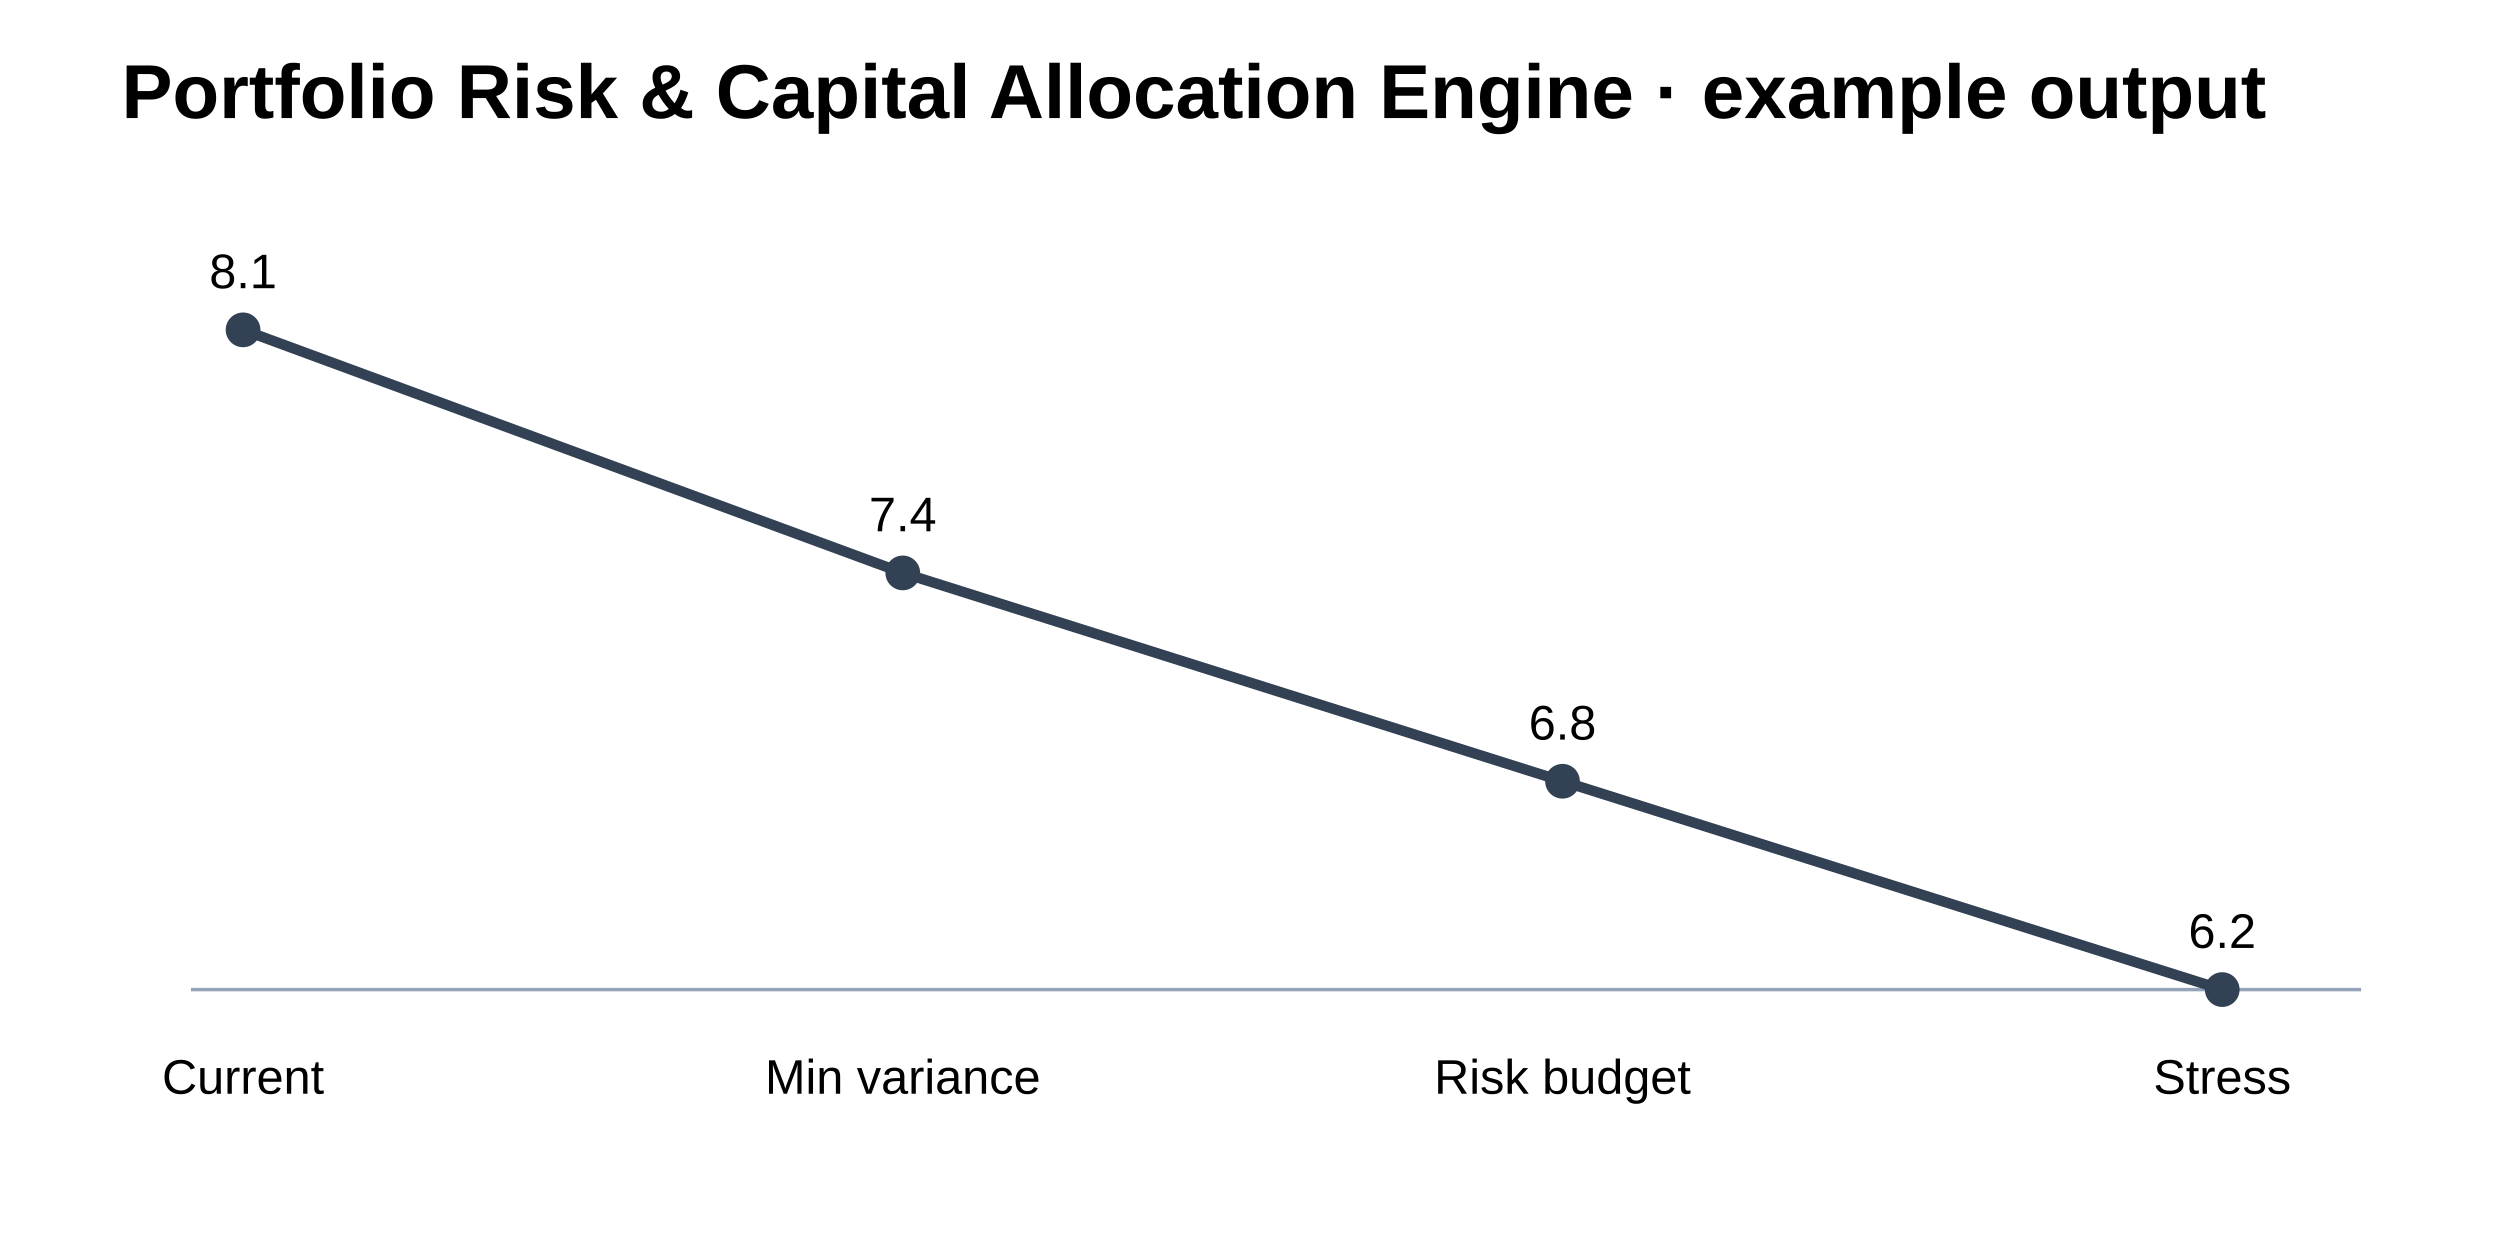
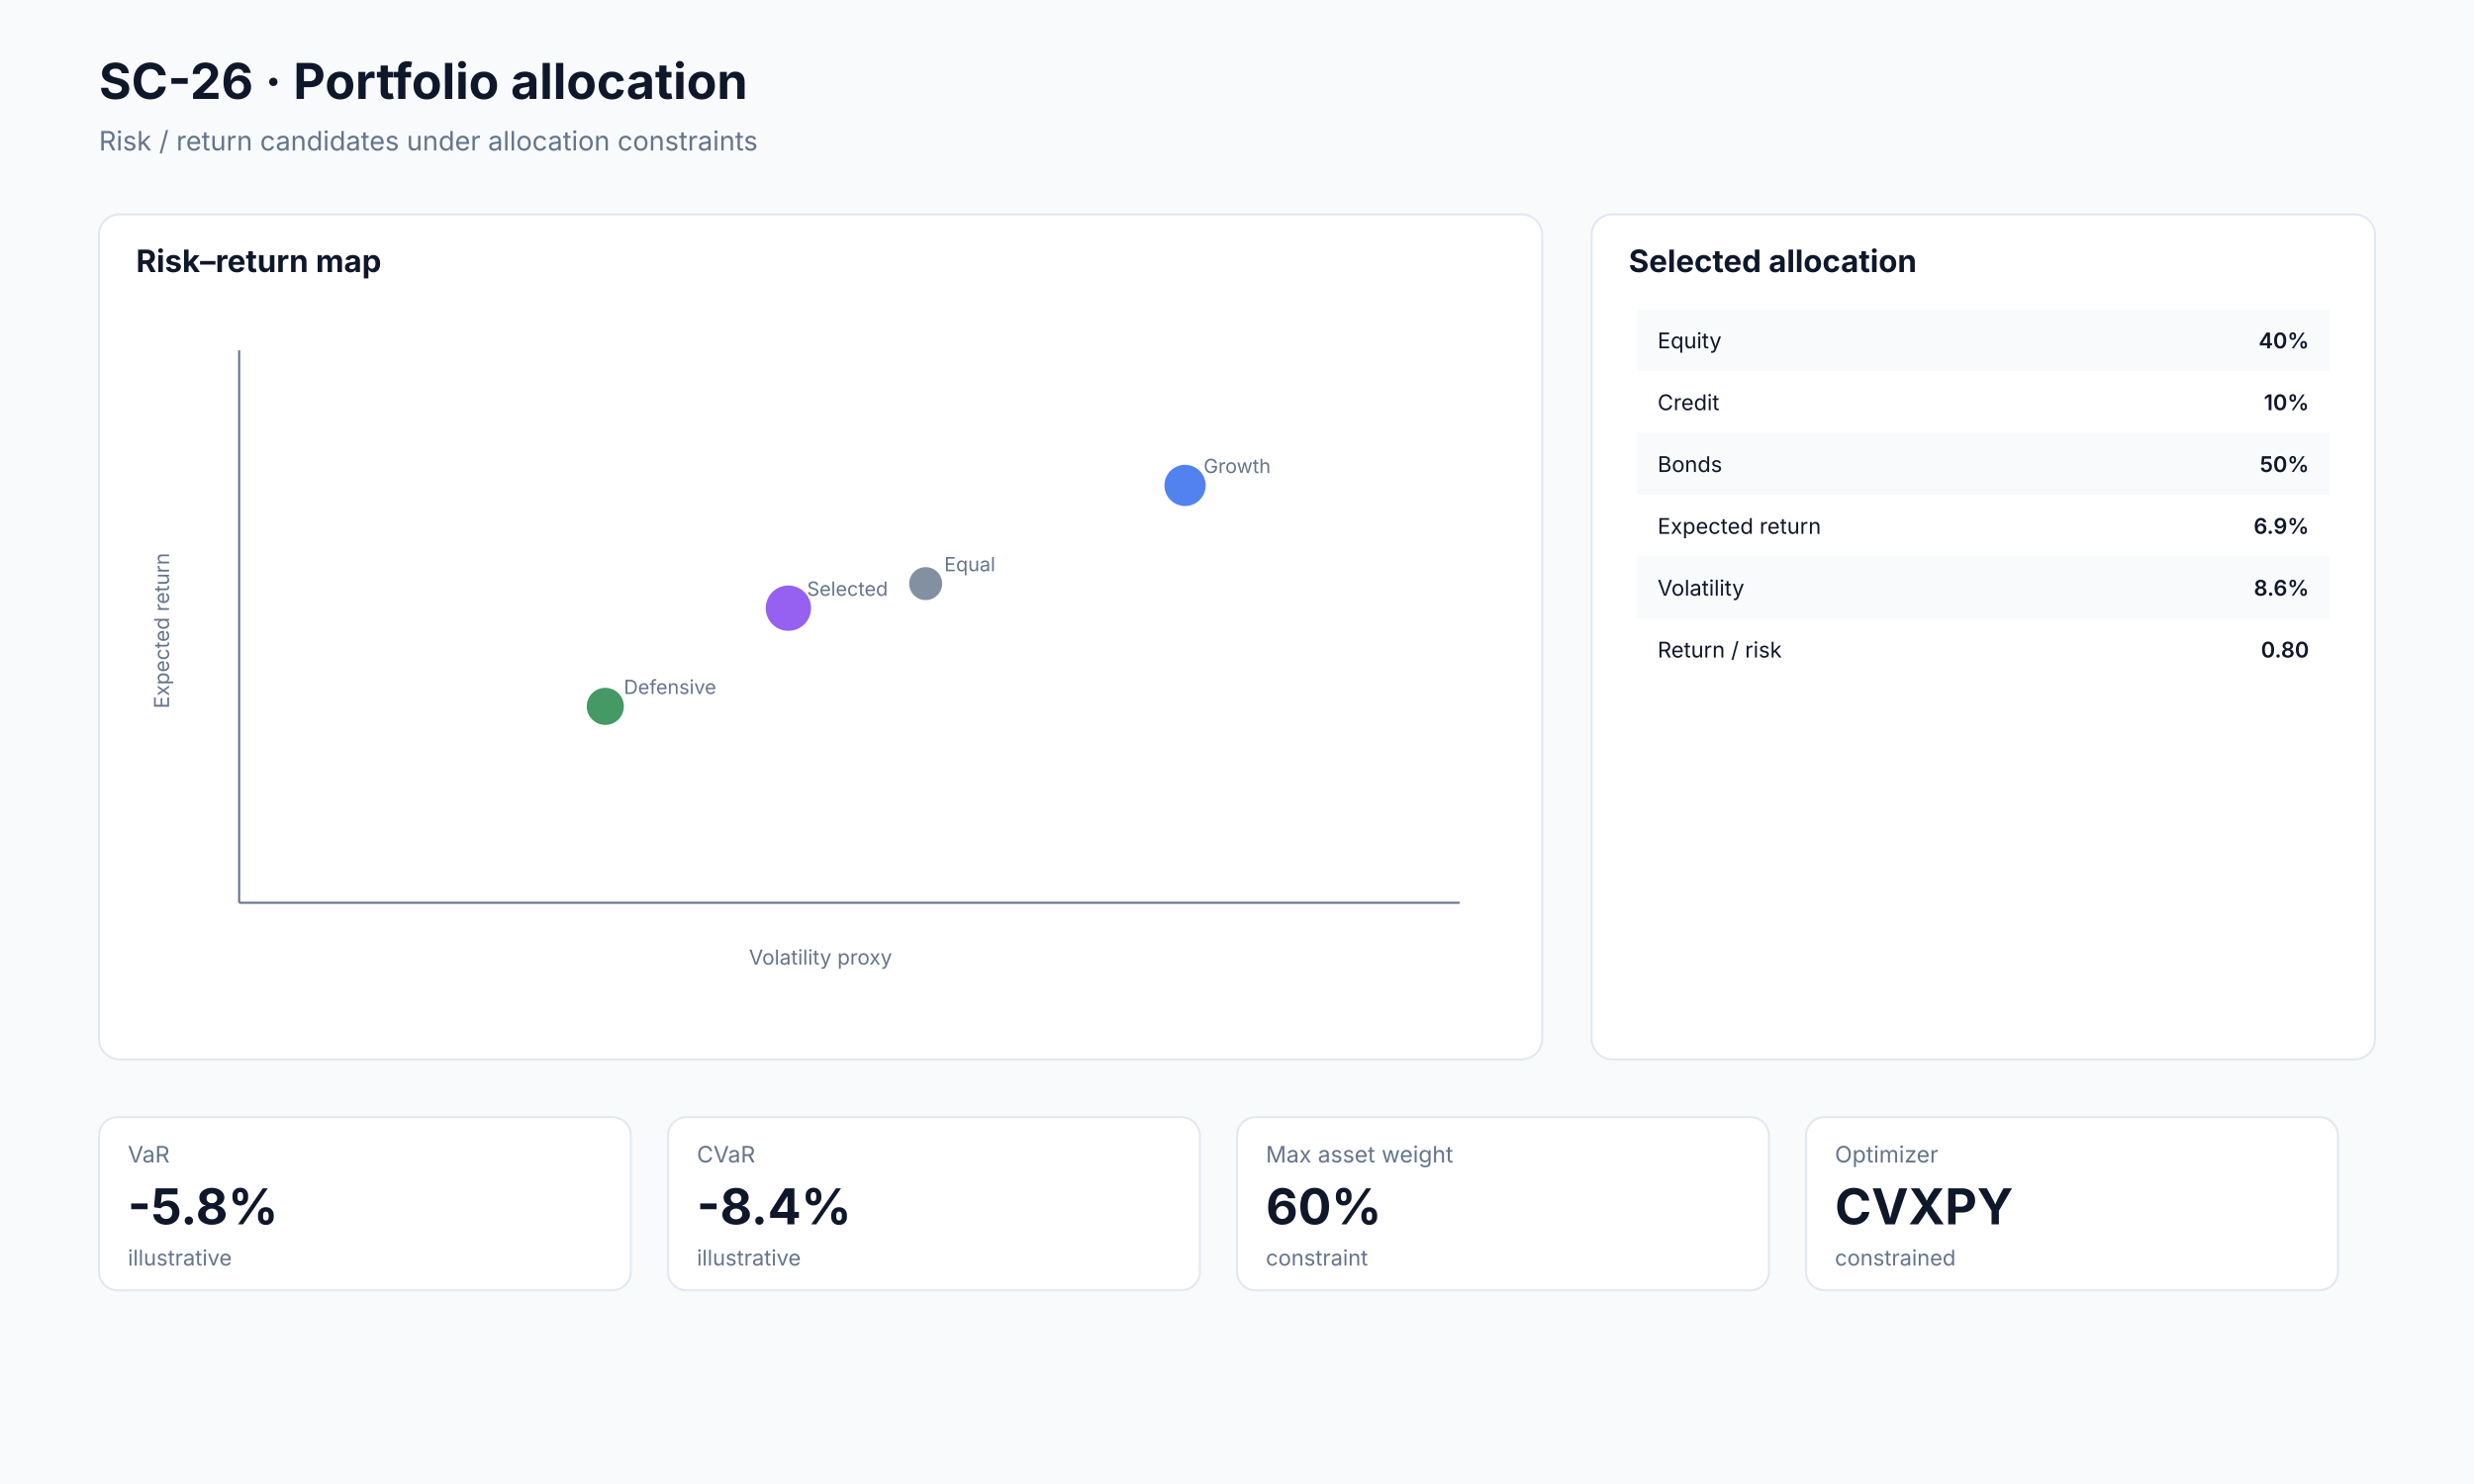
- <svg xmlns="http://www.w3.org/2000/svg" width="720" height="360">
-   <rect width="720" height="360" fill="white" />
-   <text x="35" y="34" font-family="Arial" font-size="22" font-weight="600">Portfolio Risk &amp; Capital Allocation Engine · example output</text>
-   <line x1="55" y1="285" x2="680" y2="285" stroke="#94a3b8" />
-   <polyline points="70,95 260,165 450,225 640,285" fill="none" stroke="#334155" stroke-width="3" />
-   <circle cx="70" cy="95" r="5" fill="#334155" />
-   <text x="70" y="83" text-anchor="middle" font-family="Arial" font-size="14">8.1</text>
-   <text x="70" y="315" text-anchor="middle" font-family="Arial" font-size="14">Current</text>
-   <circle cx="260" cy="165" r="5" fill="#334155" />
-   <text x="260" y="153" text-anchor="middle" font-family="Arial" font-size="14">7.4</text>
-   <text x="260" y="315" text-anchor="middle" font-family="Arial" font-size="14">Min variance</text>
-   <circle cx="450" cy="225" r="5" fill="#334155" />
-   <text x="450" y="213" text-anchor="middle" font-family="Arial" font-size="14">6.8</text>
-   <text x="450" y="315" text-anchor="middle" font-family="Arial" font-size="14">Risk budget</text>
-   <circle cx="640" cy="285" r="5" fill="#334155" />
-   <text x="640" y="273" text-anchor="middle" font-family="Arial" font-size="14">6.2</text>
-   <text x="640" y="315" text-anchor="middle" font-family="Arial" font-size="14">Stress</text>
+ <svg xmlns="http://www.w3.org/2000/svg" width="1200" height="720" viewBox="0 0 1200 720">
+   <rect width="1200" height="720" fill="#f8fafc" />
+   <text x="48" y="48" font-family="Inter,Arial,sans-serif" font-size="24" font-weight="700" fill="#0f172a">SC-26 · Portfolio allocation</text>
+   <text x="48" y="73" font-family="Inter,Arial,sans-serif" font-size="13" fill="#64748b">Risk / return candidates under allocation constraints</text>
+   <rect x="48" y="104" width="700" height="410" rx="10" fill="#fff" stroke="#e2e8f0" />
+   <text x="66" y="132" font-family="Inter,Arial,sans-serif" font-size="15" font-weight="650" fill="#0f172a">Risk–return map</text>
+   <line x1="116" y1="438" x2="708" y2="438" stroke="#64748b" />
+   <line x1="116" y1="170" x2="116" y2="438" stroke="#64748b" />
+   <circle cx="449" cy="283.156" r="8" fill="#64748b" opacity=".8" />
+   <text x="458" y="277.156" font-family="Inter,Arial,sans-serif" font-size="9.5" fill="#64748b">Equal</text>
+   <circle cx="574.8" cy="235.511" r="10" fill="#2563eb" opacity=".8" />
+   <text x="583.8" y="229.511" font-family="Inter,Arial,sans-serif" font-size="9.5" fill="#64748b">Growth</text>
+   <circle cx="293.6" cy="342.711" r="9" fill="#15803d" opacity=".8" />
+   <text x="302.6" y="336.711" font-family="Inter,Arial,sans-serif" font-size="9.5" fill="#64748b">Defensive</text>
+   <circle cx="382.4" cy="295.067" r="11" fill="#7c3aed" opacity=".8" />
+   <text x="391.4" y="289.067" font-family="Inter,Arial,sans-serif" font-size="9.5" fill="#64748b">Selected</text>
+   <text x="398" y="468" text-anchor="middle" font-family="Inter,Arial,sans-serif" font-size="10" fill="#64748b">Volatility proxy</text>
+   <text x="82" y="306" transform="rotate(-90 82 306)" text-anchor="middle" font-family="Inter,Arial,sans-serif" font-size="10" fill="#64748b">Expected return</text>
+   <rect x="772" y="104" width="380" height="410" rx="10" fill="#fff" stroke="#e2e8f0" />
+   <text x="790" y="132" font-family="Inter,Arial,sans-serif" font-size="15" font-weight="650" fill="#0f172a">Selected allocation</text>
+   <rect x="794" y="150" width="336" height="30" fill="#f8fafc" />
+   <text x="804" y="169" font-family="Inter,Arial,sans-serif" font-size="10.5" fill="#0f172a">Equity</text>
+   <text x="1120" y="169" text-anchor="end" font-family="Inter,Arial,sans-serif" font-size="10.5" font-weight="600" fill="#0f172a">40%</text>
+   <rect x="794" y="180" width="336" height="30" fill="#fff" />
+   <text x="804" y="199" font-family="Inter,Arial,sans-serif" font-size="10.5" fill="#0f172a">Credit</text>
+   <text x="1120" y="199" text-anchor="end" font-family="Inter,Arial,sans-serif" font-size="10.5" font-weight="600" fill="#0f172a">10%</text>
+   <rect x="794" y="210" width="336" height="30" fill="#f8fafc" />
+   <text x="804" y="229" font-family="Inter,Arial,sans-serif" font-size="10.5" fill="#0f172a">Bonds</text>
+   <text x="1120" y="229" text-anchor="end" font-family="Inter,Arial,sans-serif" font-size="10.5" font-weight="600" fill="#0f172a">50%</text>
+   <rect x="794" y="240" width="336" height="30" fill="#fff" />
+   <text x="804" y="259" font-family="Inter,Arial,sans-serif" font-size="10.5" fill="#0f172a">Expected return</text>
+   <text x="1120" y="259" text-anchor="end" font-family="Inter,Arial,sans-serif" font-size="10.5" font-weight="600" fill="#0f172a">6.9%</text>
+   <rect x="794" y="270" width="336" height="30" fill="#f8fafc" />
+   <text x="804" y="289" font-family="Inter,Arial,sans-serif" font-size="10.5" fill="#0f172a">Volatility</text>
+   <text x="1120" y="289" text-anchor="end" font-family="Inter,Arial,sans-serif" font-size="10.5" font-weight="600" fill="#0f172a">8.6%</text>
+   <rect x="794" y="300" width="336" height="30" fill="#fff" />
+   <text x="804" y="319" font-family="Inter,Arial,sans-serif" font-size="10.5" fill="#0f172a">Return / risk</text>
+   <text x="1120" y="319" text-anchor="end" font-family="Inter,Arial,sans-serif" font-size="10.5" font-weight="600" fill="#0f172a">0.80</text>
+   <rect x="48" y="542" width="258" height="84" rx="9" fill="#fff" stroke="#e2e8f0" />
+   <text x="62" y="564" font-family="Inter,Arial,sans-serif" font-size="11" fill="#64748b">VaR</text>
+   <text x="62" y="594" font-family="Inter,Arial,sans-serif" font-size="24" font-weight="700" fill="#0f172a">-5.8%</text>
+   <text x="62" y="614" font-family="Inter,Arial,sans-serif" font-size="10.5" fill="#64748b">illustrative</text>
+   <rect x="324" y="542" width="258" height="84" rx="9" fill="#fff" stroke="#e2e8f0" />
+   <text x="338" y="564" font-family="Inter,Arial,sans-serif" font-size="11" fill="#64748b">CVaR</text>
+   <text x="338" y="594" font-family="Inter,Arial,sans-serif" font-size="24" font-weight="700" fill="#0f172a">-8.4%</text>
+   <text x="338" y="614" font-family="Inter,Arial,sans-serif" font-size="10.5" fill="#64748b">illustrative</text>
+   <rect x="600" y="542" width="258" height="84" rx="9" fill="#fff" stroke="#e2e8f0" />
+   <text x="614" y="564" font-family="Inter,Arial,sans-serif" font-size="11" fill="#64748b">Max asset weight</text>
+   <text x="614" y="594" font-family="Inter,Arial,sans-serif" font-size="24" font-weight="700" fill="#0f172a">60%</text>
+   <text x="614" y="614" font-family="Inter,Arial,sans-serif" font-size="10.5" fill="#64748b">constraint</text>
+   <rect x="876" y="542" width="258" height="84" rx="9" fill="#fff" stroke="#e2e8f0" />
+   <text x="890" y="564" font-family="Inter,Arial,sans-serif" font-size="11" fill="#64748b">Optimizer</text>
+   <text x="890" y="594" font-family="Inter,Arial,sans-serif" font-size="24" font-weight="700" fill="#0f172a">CVXPY</text>
+   <text x="890" y="614" font-family="Inter,Arial,sans-serif" font-size="10.5" fill="#64748b">constrained</text>
</svg>
